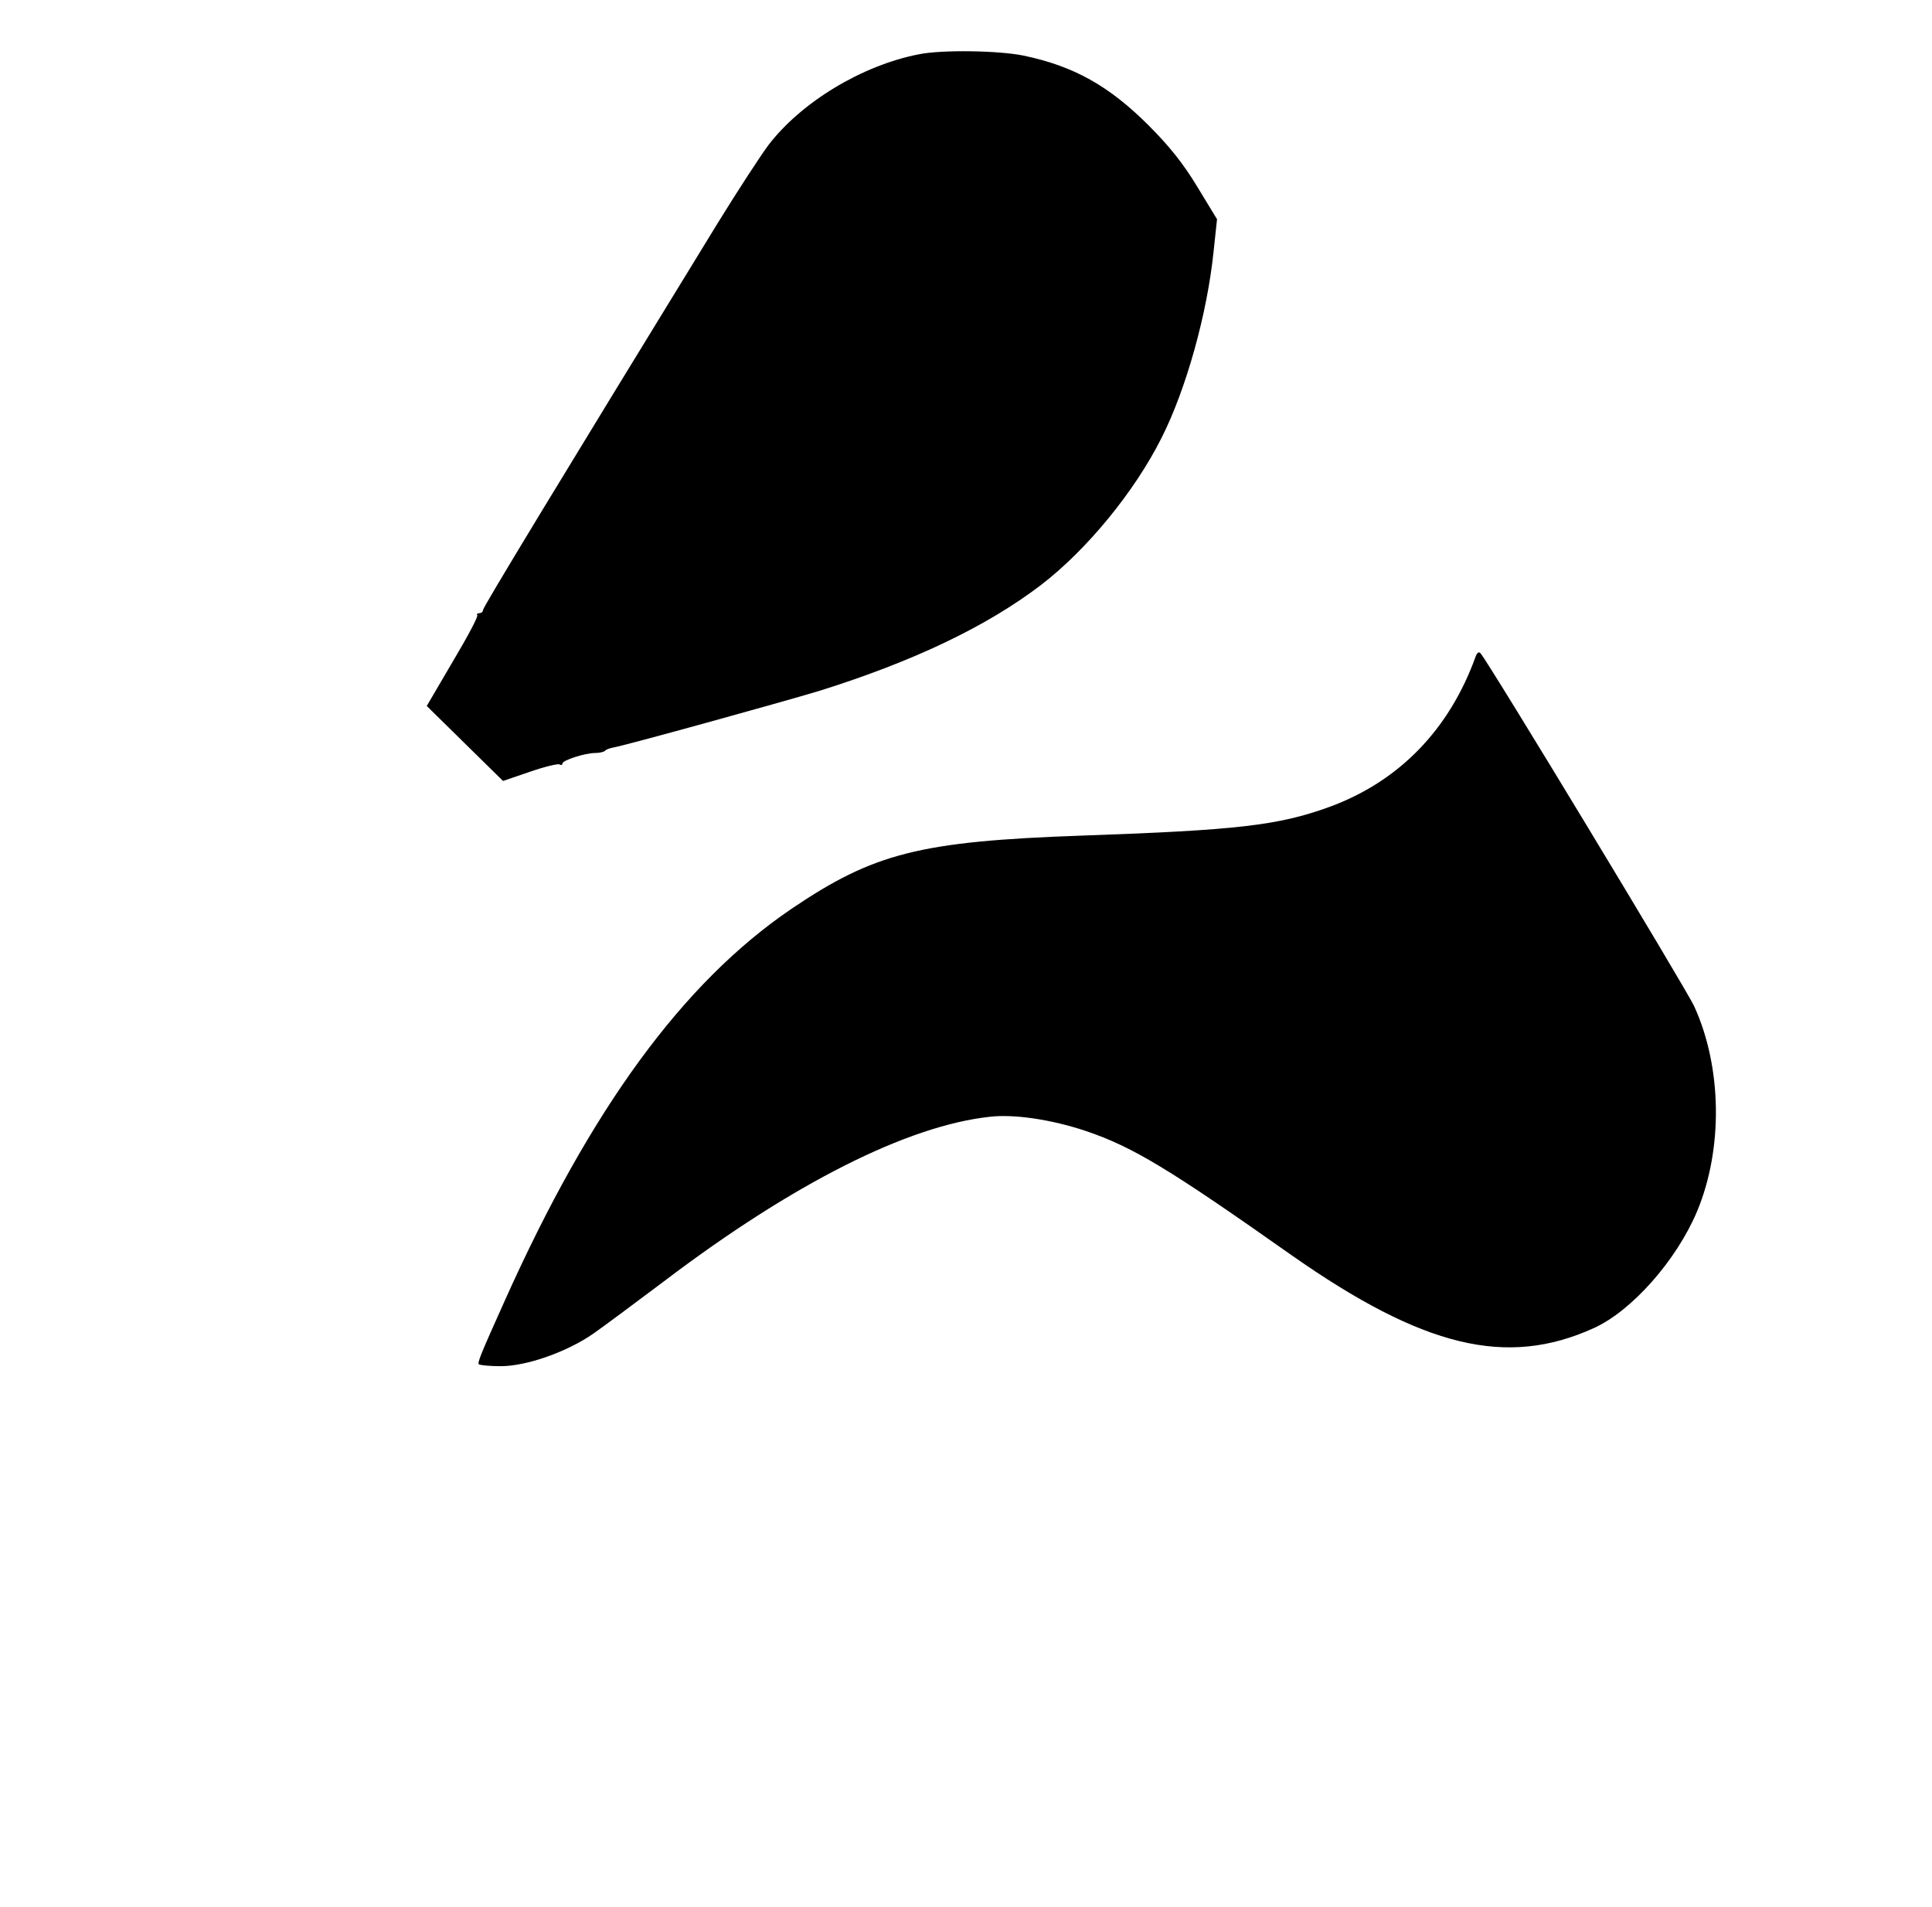
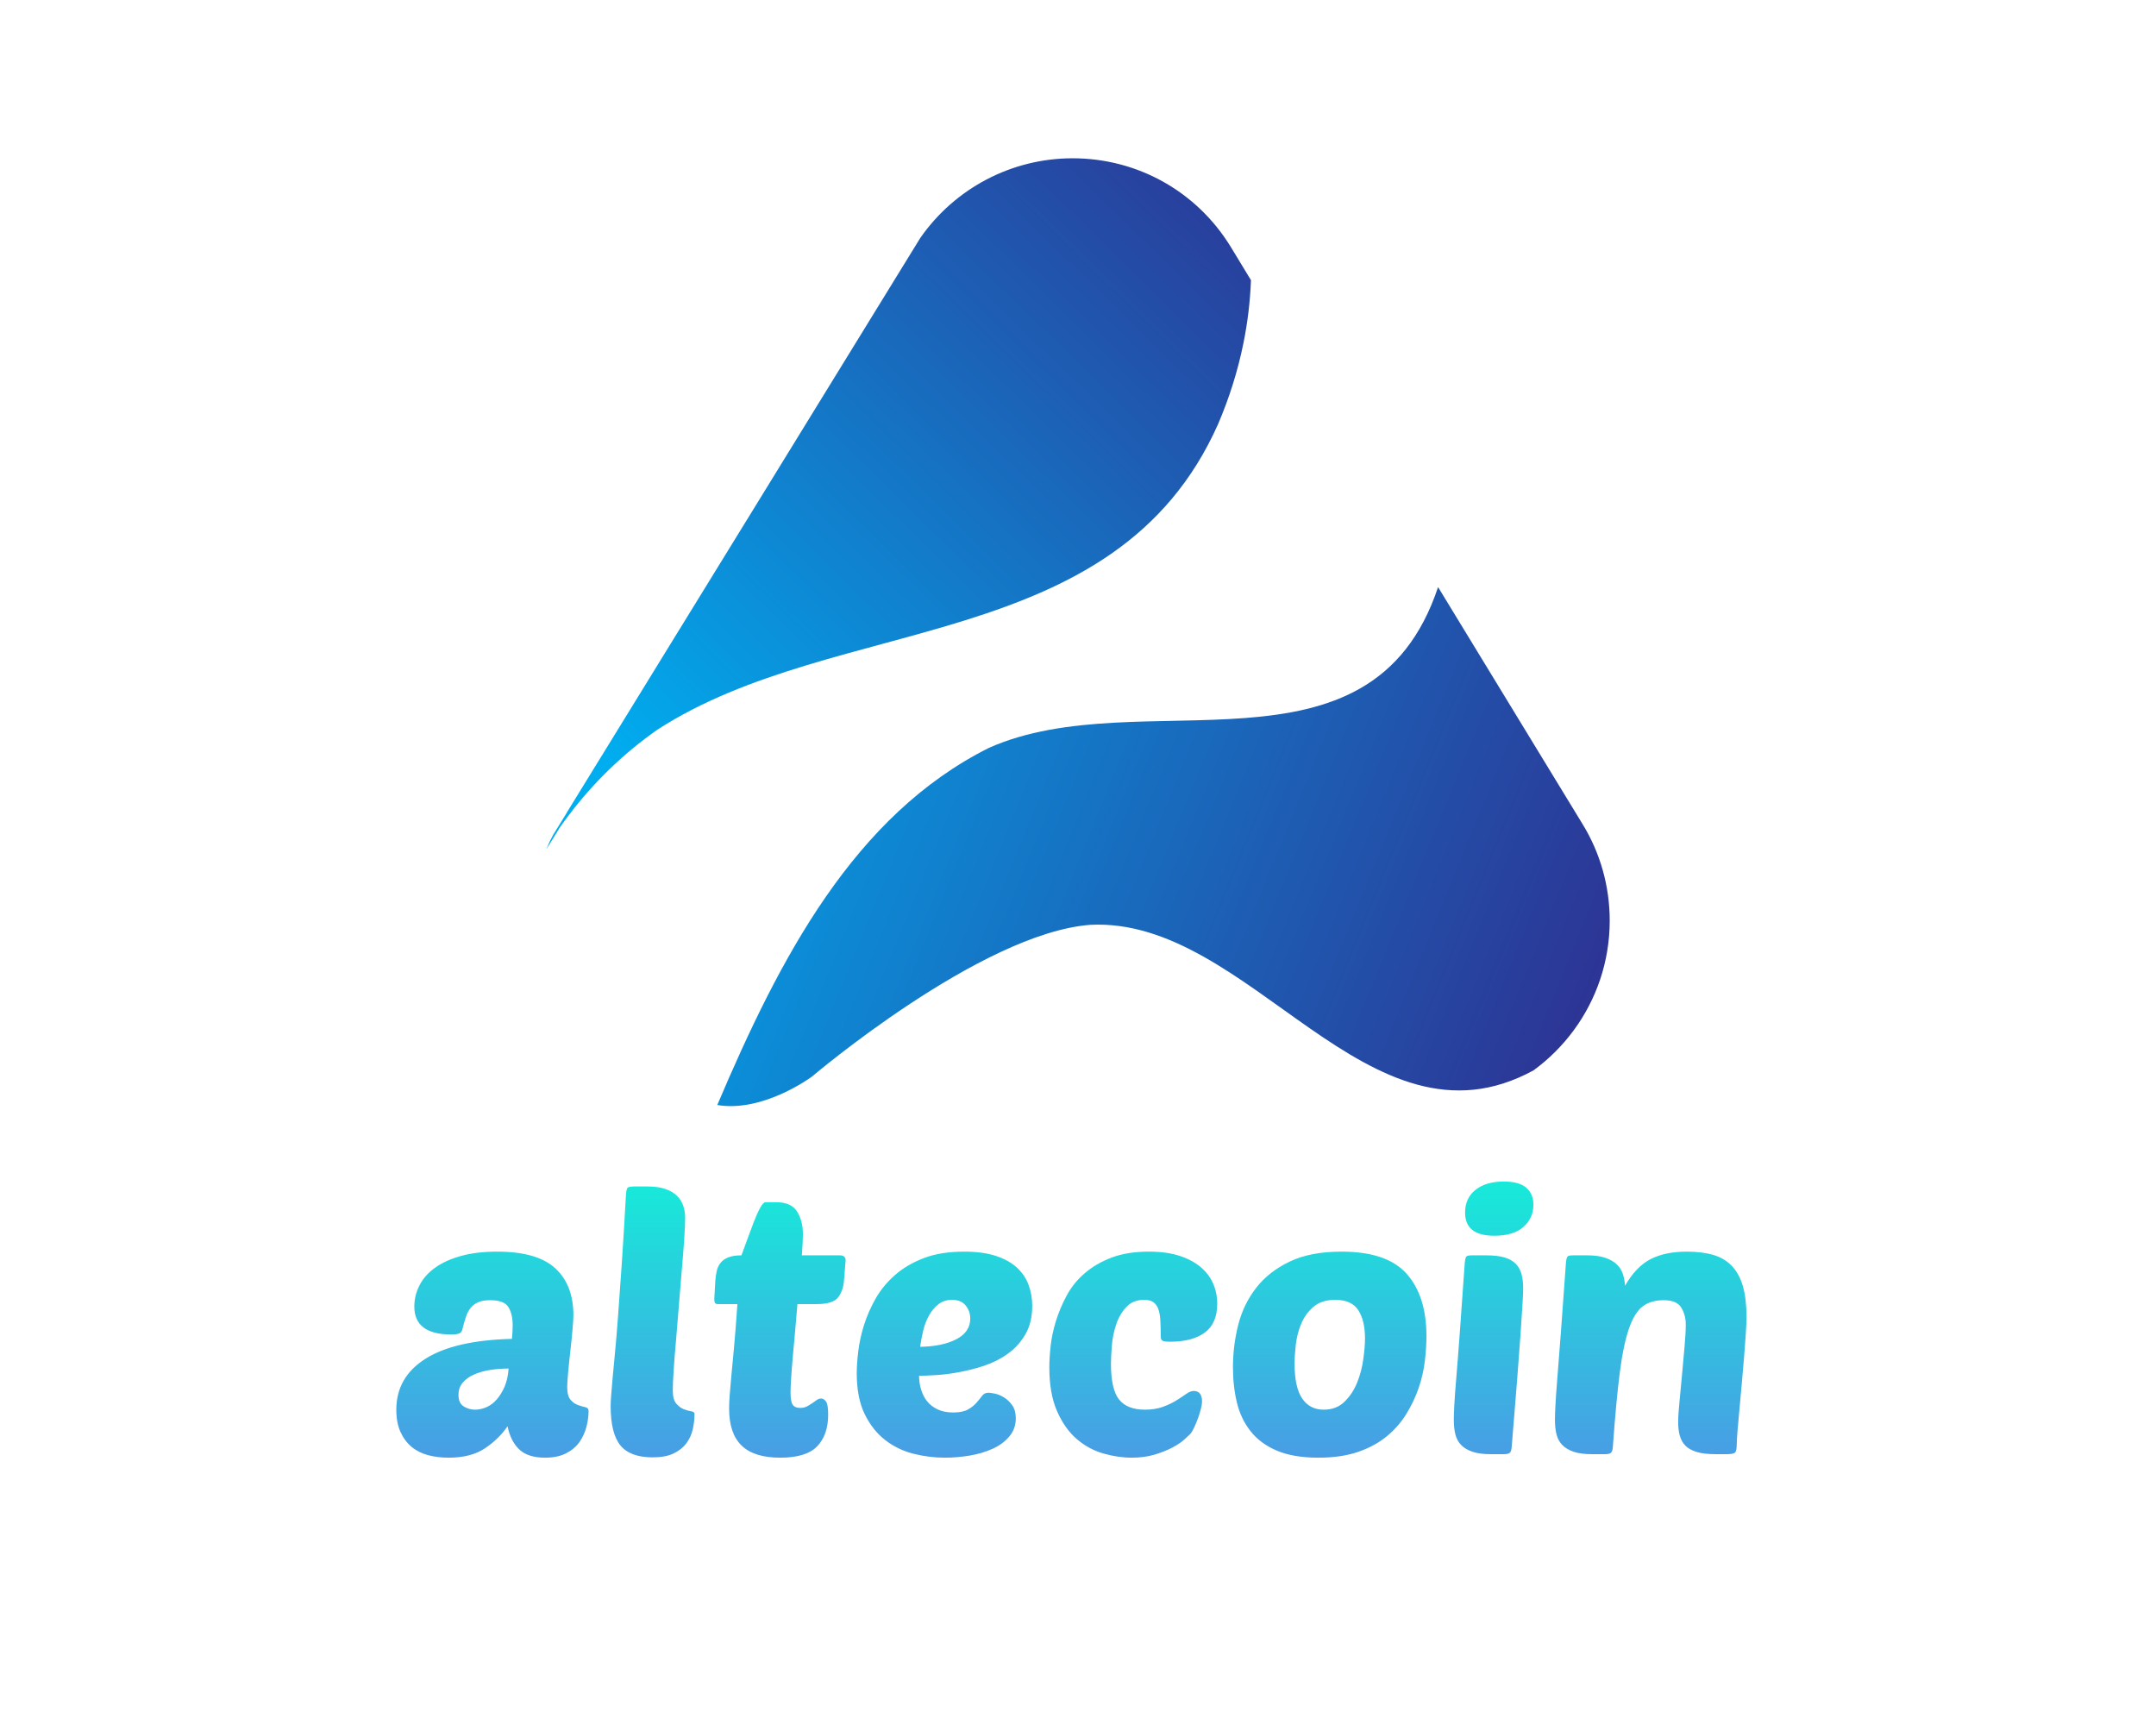
- <svg xmlns="http://www.w3.org/2000/svg" version="1.0" width="608pt" height="600pt" viewBox="0 0 608 600" preserveAspectRatio="xMidYMid meet">
-   <g transform="translate(0,600) scale(0.1,-0.1)" fill="#000000" stroke="none">
-     <path d="M2891 5829 c-179 -35 -370 -151 -473 -286 -24 -32 -95 -141 -158 -243 -491 -801 -740 -1211 -740 -1220 0 -5 -5 -10 -12 -10 -6 0 -9 -3 -6 -6 4 -3 -31 -69 -77 -146 l-82 -140 120 -118 120 -118 85 29 c46 16 88 26 93 23 5 -3 9 -2 9 3 0 10 71 33 103 33 13 0 27 3 31 7 3 4 15 8 25 10 33 5 532 143 651 179 293 92 523 201 695 332 145 111 295 294 380 463 78 154 144 392 164 586 l11 103 -62 102 c-44 73 -89 129 -153 193 -125 125 -236 187 -394 220 -78 16 -257 19 -330 4z" />
-     <path d="M4644 3934 c-83 -231 -242 -394 -461 -474 -160 -58 -289 -73 -778 -90 -511 -18 -655 -55 -915 -231 -341 -232 -631 -629 -902 -1234 -76 -169 -86 -194 -81 -199 4 -3 35 -6 69 -6 81 0 209 45 292 103 33 23 132 97 220 163 407 309 768 491 1027 519 77 9 196 -9 303 -45 147 -50 260 -118 647 -391 414 -290 676 -354 951 -229 119 54 260 213 325 368 82 197 78 453 -9 644 -25 55 -650 1088 -673 1112 -5 6 -11 1 -15 -10z" />
+ <svg xmlns="http://www.w3.org/2000/svg" version="1.1" width="1280" height="1024" viewBox="0 0 1280 1024" xml:space="preserve">
+   <defs>
+ </defs>
+   <g transform="matrix(1.969278 0 0 1.969278 640.0154 512.0123)" id="background-logo">
+     <rect style="stroke: none; stroke-width: 1; stroke-dasharray: none; stroke-linecap: butt; stroke-dashoffset: 0; stroke-linejoin: miter; stroke-miterlimit: 10; fill: rgb(255,255,255); fill-rule: nonzero; opacity: 1;" paint-order="stroke" x="-325" y="-260" rx="0" ry="0" width="650" height="520" />
+   </g>
+   <g transform="matrix(1.969278 0 0 1.969278 636.085 783.3493)" id="text-logo-path">
+     <linearGradient id="SVGID_18_582376" gradientUnits="userSpaceOnUse" gradientTransform="matrix(1 0 0 1 1.22 -82.18)" x1="0" y1="0" x2="0" y2="123">
+       <stop offset="0%" style="stop-color:rgb(23,234,217);stop-opacity: 1" />
+       <stop offset="100%" style="stop-color:rgb(96,120,234);stop-opacity: 1" />
+     </linearGradient>
+     <path style="stroke: rgb(255,255,255); stroke-width: 0; stroke-dasharray: none; stroke-linecap: butt; stroke-dashoffset: 0; stroke-linejoin: miter; stroke-miterlimit: 10; fill: url(#SVGID_18_582376); fill-rule: nonzero; opacity: 1;" paint-order="stroke" transform=" translate(-204.745, 40.56)" d="M 1.22 -13.41 L 1.22 -13.41 Q 1.22 -23.21 10.03 -28.77 Q 18.84 -34.33 36.08 -34.75 L 36.08 -34.75 Q 36.19 -35.98 36.24 -36.8 Q 36.3 -37.63 36.3 -38.8 L 36.3 -38.8 Q 36.3 -42.31 34.99 -44.36 Q 33.69 -46.41 29.54 -46.41 L 29.54 -46.41 Q 27.25 -46.41 25.84 -45.77 Q 24.43 -45.13 23.55 -43.99 Q 22.67 -42.84 22.14 -41.19 Q 21.61 -39.54 21.13 -37.63 L 21.13 -37.63 Q 20.92 -36.67 20.17 -36.38 Q 19.43 -36.08 17.78 -36.08 L 17.78 -36.08 Q 6.65 -36.08 6.65 -44.49 L 6.65 -44.49 Q 6.65 -47.85 8.22 -50.91 Q 9.79 -53.97 12.91 -56.2 Q 16.02 -58.44 20.7 -59.74 Q 25.39 -61.05 31.61 -61.05 L 31.61 -61.05 Q 43.7 -61.05 49.15 -56.02 Q 54.61 -50.99 54.61 -41.83 L 54.61 -41.83 Q 54.61 -40.61 54.34 -37.52 Q 54.07 -34.44 53.68 -31 Q 53.28 -27.57 53.01 -24.51 Q 52.74 -21.45 52.74 -20.28 L 52.74 -20.28 Q 52.74 -17.56 53.73 -16.42 Q 54.71 -15.27 55.96 -14.82 Q 57.21 -14.37 58.2 -14.16 Q 59.18 -13.94 59.18 -13.09 L 59.18 -13.09 Q 59.18 -10.7 58.52 -8.17 Q 57.85 -5.64 56.39 -3.59 Q 54.93 -1.54 52.37 -0.24 Q 49.82 1.06 46.09 1.06 L 46.09 1.06 Q 40.88 1.06 38.27 -1.44 Q 35.66 -3.94 34.75 -8.41 L 34.75 -8.41 Q 32.15 -4.58 27.94 -1.76 Q 23.74 1.06 16.98 1.06 L 16.98 1.06 Q 13.73 1.06 10.86 0.32 Q 7.98 -0.43 5.85 -2.18 Q 3.73 -3.94 2.47 -6.71 Q 1.22 -9.47 1.22 -13.41 Z M 19.96 -17.88 L 19.96 -17.88 Q 19.96 -15.38 21.53 -14.4 Q 23.1 -13.41 24.96 -13.41 L 24.96 -13.41 Q 26.72 -13.41 28.45 -14.18 Q 30.18 -14.96 31.53 -16.53 Q 32.89 -18.1 33.88 -20.38 Q 34.86 -22.67 35.07 -25.81 L 35.07 -25.81 Q 32.25 -25.81 29.54 -25.39 Q 26.82 -24.96 24.7 -24.03 Q 22.57 -23.1 21.26 -21.58 Q 19.96 -20.06 19.96 -17.88 Z M 65.84 -14.48 L 65.84 -14.48 Q 65.84 -15.81 66 -17.78 Q 66.16 -19.75 66.42 -22.83 Q 66.69 -25.92 67.14 -30.5 Q 67.59 -35.07 68.07 -41.62 Q 68.55 -48.17 69.16 -57 Q 69.77 -65.84 70.41 -77.49 L 70.41 -77.49 Q 70.52 -79.89 70.95 -80.31 L 70.95 -80.31 Q 71.27 -80.63 72.7 -80.69 L 72.7 -80.69 L 76.96 -80.69 Q 80.21 -80.69 82.39 -79.91 Q 84.57 -79.14 85.87 -77.84 Q 87.18 -76.53 87.74 -74.83 Q 88.3 -73.13 88.3 -71.27 L 88.3 -71.27 Q 88.3 -69.08 88.03 -65.01 Q 87.76 -60.94 87.31 -55.8 Q 86.86 -50.67 86.43 -45.11 Q 86.01 -39.54 85.56 -34.49 Q 85.1 -29.43 84.84 -25.39 Q 84.57 -21.34 84.57 -19.27 L 84.57 -19.27 Q 84.57 -16.45 85.61 -15.25 Q 86.65 -14.05 87.84 -13.57 Q 89.04 -13.09 90.08 -12.93 Q 91.12 -12.77 91.12 -12.19 L 91.12 -12.19 Q 91.12 -9.79 90.58 -7.45 Q 90.05 -5.11 88.62 -3.22 Q 87.18 -1.33 84.76 -0.19 Q 82.34 0.96 78.5 0.96 L 78.5 0.96 Q 71.74 0.96 68.79 -2.63 Q 65.84 -6.23 65.84 -14.48 Z M 97.08 -46.78 L 97.08 -46.78 L 97.4 -52.32 Q 97.5 -53.75 97.8 -55.11 Q 98.09 -56.47 98.89 -57.56 Q 99.69 -58.65 101.23 -59.29 Q 102.77 -59.93 105.27 -59.93 L 105.27 -59.93 Q 106.02 -61.9 107 -64.64 Q 107.99 -67.38 108.97 -69.93 Q 109.96 -72.49 110.89 -74.22 Q 111.82 -75.95 112.57 -75.95 L 112.57 -75.95 L 115.71 -75.95 Q 120.28 -75.95 122.04 -73.13 Q 123.8 -70.31 123.8 -66.37 L 123.8 -66.37 Q 123.8 -64.19 123.48 -59.93 L 123.48 -59.93 L 134.92 -59.93 Q 136.68 -59.93 136.68 -58.44 L 136.68 -58.44 L 136.2 -52.53 Q 135.98 -49.28 134.41 -47.26 Q 132.84 -45.24 127.95 -45.24 L 127.95 -45.24 L 122.15 -45.24 Q 121.83 -41.09 121.45 -37.07 Q 121.08 -33.05 120.76 -29.43 Q 120.44 -25.81 120.26 -22.99 Q 120.07 -20.17 120.07 -18.63 L 120.07 -18.63 Q 120.07 -15.81 120.74 -14.88 Q 121.4 -13.94 122.94 -13.94 L 122.94 -13.94 Q 124.17 -13.94 125.02 -14.4 Q 125.87 -14.85 126.64 -15.38 Q 127.42 -15.91 128 -16.34 Q 128.59 -16.77 129.33 -16.77 L 129.33 -16.77 Q 130.08 -16.77 130.74 -15.91 Q 131.41 -15.06 131.41 -11.87 L 131.41 -11.87 Q 131.41 -5.85 128.13 -2.4 Q 124.86 1.06 116.93 1.06 L 116.93 1.06 Q 109.11 1.06 105.33 -2.58 Q 101.55 -6.23 101.55 -13.73 L 101.55 -13.73 Q 101.55 -15.38 101.71 -17.62 Q 101.87 -19.85 102.21 -23.44 Q 102.56 -27.04 103.04 -32.28 Q 103.52 -37.52 104.05 -45.24 L 104.05 -45.24 L 98.3 -45.24 Q 97.45 -45.24 97.26 -45.61 Q 97.08 -45.98 97.08 -46.78 Z M 140.03 -24.43 L 140.03 -24.43 Q 140.03 -27.14 140.48 -30.95 Q 140.93 -34.75 142.18 -38.8 Q 143.44 -42.84 145.67 -46.81 Q 147.91 -50.77 151.5 -53.94 Q 155.09 -57.11 160.2 -59.08 Q 165.31 -61.05 172.44 -61.05 L 172.44 -61.05 Q 178.08 -61.05 182.02 -59.74 Q 185.96 -58.44 188.35 -56.2 Q 190.75 -53.97 191.84 -51.01 Q 192.93 -48.06 192.93 -44.71 L 192.93 -44.71 Q 192.93 -39.7 190.91 -36.19 Q 188.89 -32.68 185.67 -30.34 Q 182.45 -28 178.54 -26.69 Q 174.62 -25.39 170.79 -24.7 Q 166.96 -24 163.74 -23.82 Q 160.52 -23.63 158.82 -23.63 L 158.82 -23.63 Q 158.82 -21.56 159.4 -19.56 Q 159.99 -17.56 161.18 -16.02 Q 162.38 -14.48 164.35 -13.52 Q 166.32 -12.56 169.14 -12.56 L 169.14 -12.56 Q 171.96 -12.56 173.56 -13.47 Q 175.16 -14.37 176.14 -15.51 Q 177.13 -16.66 177.82 -17.59 Q 178.51 -18.52 179.73 -18.52 L 179.73 -18.52 Q 180.27 -18.52 181.62 -18.26 Q 182.98 -17.99 184.42 -17.11 Q 185.85 -16.23 186.92 -14.72 Q 187.98 -13.2 187.98 -10.8 L 187.98 -10.8 Q 187.98 -7.66 186.04 -5.35 Q 184.1 -3.03 180.98 -1.62 Q 177.87 -0.21 174.06 0.43 Q 170.26 1.06 166.64 1.06 L 166.64 1.06 Q 161.85 1.06 157.11 -0.13 Q 152.38 -1.33 148.6 -4.26 Q 144.82 -7.19 142.42 -12.08 Q 140.03 -16.98 140.03 -24.43 Z M 159.14 -32.36 L 159.14 -32.36 Q 165.9 -32.47 170.07 -34.65 Q 174.25 -36.83 174.25 -40.88 L 174.25 -40.88 Q 174.25 -43.06 172.89 -44.79 Q 171.54 -46.52 168.72 -46.52 L 168.72 -46.52 Q 166.32 -46.52 164.62 -45.16 Q 162.91 -43.8 161.77 -41.73 Q 160.63 -39.65 160.04 -37.15 Q 159.46 -34.65 159.14 -32.36 Z M 198.09 -26.19 L 198.09 -26.19 Q 198.09 -29.01 198.49 -32.65 Q 198.89 -36.3 200.09 -40.16 Q 201.29 -44.02 203.31 -47.79 Q 205.33 -51.57 208.71 -54.5 Q 212.09 -57.43 216.83 -59.24 Q 221.57 -61.05 228.11 -61.05 L 228.11 -61.05 Q 233.43 -61.05 237.29 -59.8 Q 241.15 -58.54 243.68 -56.42 Q 246.21 -54.29 247.46 -51.44 Q 248.71 -48.59 248.71 -45.35 L 248.71 -45.35 Q 248.71 -39.44 244.98 -36.67 Q 241.26 -33.9 234.5 -33.9 L 234.5 -33.9 Q 232.85 -33.9 232.26 -34.17 Q 231.68 -34.44 231.68 -35.45 L 231.68 -35.45 Q 231.68 -38.05 231.57 -40.13 Q 231.47 -42.21 230.99 -43.62 Q 230.51 -45.03 229.52 -45.77 Q 228.54 -46.52 226.68 -46.52 L 226.68 -46.52 Q 223.32 -46.52 221.3 -44.36 Q 219.28 -42.21 218.24 -39.09 Q 217.2 -35.98 216.94 -32.71 Q 216.67 -29.43 216.67 -27.25 L 216.67 -27.25 Q 216.67 -19.53 219.12 -16.47 Q 221.57 -13.41 226.89 -13.41 L 226.89 -13.41 Q 230.03 -13.41 232.4 -14.29 Q 234.77 -15.17 236.49 -16.26 Q 238.22 -17.35 239.42 -18.2 Q 240.62 -19.05 241.63 -19.05 L 241.63 -19.05 Q 244.13 -19.05 244.13 -15.81 L 244.13 -15.81 Q 244.13 -15.06 243.79 -13.68 Q 243.44 -12.29 242.91 -10.83 Q 242.38 -9.37 241.76 -8.06 Q 241.15 -6.76 240.62 -6.12 L 240.62 -6.12 Q 240.09 -5.59 238.73 -4.36 Q 237.37 -3.14 235.08 -1.94 Q 232.8 -0.75 229.74 0.16 Q 226.68 1.06 222.95 1.06 L 222.95 1.06 Q 218.8 1.06 214.41 -0.19 Q 210.02 -1.44 206.4 -4.52 Q 202.78 -7.61 200.44 -12.91 Q 198.09 -18.2 198.09 -26.19 Z M 253.45 -26.19 L 253.45 -26.19 Q 253.45 -32.73 255.04 -38.99 Q 256.64 -45.24 260.45 -50.14 Q 264.25 -55.03 270.53 -58.04 Q 276.81 -61.05 286.18 -61.05 L 286.18 -61.05 Q 299.91 -61.05 305.84 -54.34 Q 311.78 -47.63 311.78 -35.55 L 311.78 -35.55 Q 311.78 -32.2 311.3 -28.1 Q 310.82 -24 309.44 -19.96 Q 308.05 -15.91 305.71 -12.11 Q 303.37 -8.3 299.78 -5.35 Q 296.18 -2.4 291.13 -0.67 Q 286.07 1.06 279.21 1.06 L 279.21 1.06 Q 271.7 1.06 266.73 -1.04 Q 261.75 -3.14 258.8 -6.87 Q 255.84 -10.59 254.64 -15.54 Q 253.45 -20.49 253.45 -26.19 Z M 272.02 -27.36 L 272.02 -27.36 Q 272.02 -20.17 274.31 -16.79 Q 276.6 -13.41 280.8 -13.41 L 280.8 -13.41 Q 284.63 -13.41 287.08 -15.81 Q 289.53 -18.2 290.89 -21.58 Q 292.25 -24.96 292.75 -28.66 Q 293.26 -32.36 293.26 -34.86 L 293.26 -34.86 Q 293.26 -40.29 291.23 -43.4 Q 289.21 -46.52 284.32 -46.52 L 284.32 -46.52 Q 280.16 -46.52 277.72 -44.41 Q 275.27 -42.31 274.02 -39.3 Q 272.77 -36.3 272.39 -32.97 Q 272.02 -29.65 272.02 -27.36 Z M 320.03 -10.38 L 320.03 -10.38 Q 320.03 -12.03 320.19 -15.01 Q 320.35 -17.99 320.8 -23.28 Q 321.25 -28.58 321.84 -36.7 Q 322.42 -44.81 323.27 -56.79 L 323.27 -56.79 Q 323.38 -59.18 323.86 -59.61 L 323.86 -59.61 Q 324.18 -59.93 325.56 -59.93 L 325.56 -59.93 L 329.82 -59.93 Q 333.17 -59.93 335.33 -59.29 Q 337.48 -58.65 338.74 -57.35 Q 339.99 -56.04 340.47 -54.18 Q 340.94 -52.32 340.94 -50.03 L 340.94 -50.03 Q 340.94 -48.38 340.73 -45.11 Q 340.52 -41.83 340.15 -36.22 Q 339.77 -30.6 339.11 -22.27 Q 338.44 -13.94 337.48 -2.18 L 337.48 -2.18 Q 337.38 -0.85 336.93 -0.43 Q 336.47 0 335.09 0 L 335.09 0 L 331.15 0 Q 327.8 0 325.67 -0.72 Q 323.54 -1.44 322.26 -2.74 Q 320.99 -4.04 320.51 -5.93 Q 320.03 -7.82 320.03 -10.38 Z M 323.43 -72.81 L 323.43 -72.81 Q 323.43 -77.17 326.57 -79.67 Q 329.71 -82.18 335.09 -82.18 L 335.09 -82.18 Q 339.77 -82.18 341.9 -80.29 Q 344.03 -78.4 344.03 -75.2 L 344.03 -75.2 Q 344.03 -71.16 341.02 -68.5 Q 338.02 -65.84 332.22 -65.84 L 332.22 -65.84 Q 323.43 -65.84 323.43 -72.81 Z M 350.52 -10.38 L 350.52 -10.38 Q 350.52 -12.03 350.68 -15.01 Q 350.84 -17.99 351.27 -23.28 Q 351.7 -28.58 352.31 -36.7 Q 352.92 -44.81 353.77 -56.79 L 353.77 -56.79 Q 353.88 -59.18 354.36 -59.61 L 354.36 -59.61 Q 354.68 -59.93 356.06 -59.93 L 356.06 -59.93 L 360.32 -59.93 Q 363.56 -59.93 365.72 -59.18 Q 367.88 -58.44 369.18 -57.19 Q 370.48 -55.94 371.02 -54.23 Q 371.55 -52.53 371.65 -50.77 L 371.65 -50.77 Q 375.01 -56.58 379.4 -58.81 Q 383.79 -61.05 390.28 -61.05 L 390.28 -61.05 Q 394.86 -61.05 398.24 -60.06 Q 401.62 -59.08 403.85 -56.74 Q 406.09 -54.39 407.18 -50.64 Q 408.27 -46.89 408.27 -41.3 L 408.27 -41.3 Q 408.27 -39.54 408.06 -36.3 Q 407.85 -33.05 407.53 -29.17 Q 407.21 -25.28 406.83 -21.08 Q 406.46 -16.87 406.12 -13.28 Q 405.77 -9.69 405.56 -6.97 Q 405.34 -4.26 405.34 -3.35 L 405.34 -3.35 Q 405.34 -0.96 404.81 -0.48 Q 404.28 0 402.42 0 L 402.42 0 L 398.9 0 Q 395.39 0 393.24 -0.67 Q 391.08 -1.33 389.88 -2.53 Q 388.69 -3.73 388.18 -5.51 Q 387.67 -7.29 387.67 -9.58 L 387.67 -9.58 Q 387.67 -11.98 388.07 -15.86 Q 388.47 -19.75 388.84 -24.03 Q 389.22 -28.31 389.59 -32.36 Q 389.96 -36.4 389.96 -39.12 L 389.96 -39.12 Q 389.96 -41.94 388.61 -44.17 Q 387.25 -46.41 383.31 -46.41 L 383.31 -46.41 Q 379.48 -46.41 377 -44.57 Q 374.53 -42.74 372.82 -37.81 Q 371.12 -32.89 370.03 -24.3 Q 368.94 -15.7 367.98 -2.18 L 367.98 -2.18 Q 367.88 -0.85 367.42 -0.43 Q 366.97 0 365.59 0 L 365.59 0 L 361.65 0 Q 358.29 0 356.17 -0.72 Q 354.04 -1.44 352.76 -2.74 Q 351.48 -4.04 351 -5.93 Q 350.52 -7.82 350.52 -10.38 Z" stroke-linecap="round" />
+   </g>
+   <g transform="matrix(2.1789 0 0 2.1789 640.0154 375.2855)" id="logo-logo">
+     <g style="" paint-order="stroke">
+       <g transform="matrix(0.205 0 0 -0.205 23.28828 58.41127)">
+         <linearGradient id="SVGID_11_582377" gradientUnits="userSpaceOnUse" gradientTransform="matrix(1308.83 -540.838 -397.947 -963.035 4476.6 5094.51)" x1="0" y1="4.547473508864641e-13" x2="1" y2="4.547473508864641e-13">
+           <stop offset="0%" style="stop-color:rgb(0,173,239);stop-opacity: 1" />
+           <stop offset="100%" style="stop-color:rgb(46,49,146);stop-opacity: 1" />
+         </linearGradient>
+         <path style="stroke: none; stroke-width: 1; stroke-dasharray: none; stroke-linecap: butt; stroke-dashoffset: 0; stroke-linejoin: miter; stroke-miterlimit: 10; fill: url(#SVGID_11_582377); fill-rule: nonzero; opacity: 1;" paint-order="stroke" transform=" translate(-5011.81, -4356.011)" d="m 5568.5 4386.41 c 0 0 -47.96 78.63 -95.89 157.27 c -23.97 39.3 -47.93 78.63 -65.92 108.12 l -29.92 49.1 c -89.6 -268.83 -395.31 -124.05 -596.91 -213.65 c -179.22 -89.61 -278.06 -279.12 -361.13 -474.66 c 61.3 -10.39 125.91 37.81 125.91 37.81 c 0 0 224.01 190.41 369.62 201.62 c 212.83 11.2 369.65 -313.63 589.47 -193.32 c 20.42 14.93 38.48 32.95 53.47 53.36 c 29.99 40.83 47.69 91.16 47.69 145.54 c 0 45.59 -12.51 90.17 -36.39 128.81" stroke-linecap="round" />
+       </g>
+       <g transform="matrix(0.205 0 0 -0.205 -48.87432 -34.98973)">
+         <linearGradient id="SVGID_12_582378" gradientUnits="userSpaceOnUse" gradientTransform="matrix(859.967 865.378 446.076 -443.286 4112.8 4633.94)" x1="0" y1="9.094947017729282e-13" x2="1" y2="9.094947017729282e-13">
+           <stop offset="0%" style="stop-color:rgb(0,173,239);stop-opacity: 1" />
+           <stop offset="100%" style="stop-color:rgb(46,49,146);stop-opacity: 1" />
+         </linearGradient>
+         <path style="stroke: none; stroke-width: 1; stroke-dasharray: none; stroke-linecap: butt; stroke-dashoffset: 0; stroke-linejoin: miter; stroke-miterlimit: 10; fill: url(#SVGID_12_582378); fill-rule: nonzero; opacity: 1;" paint-order="stroke" transform=" translate(-4659.74, -4811.7)" d="m 5128.01 5108.87 c -1.1 -28.58 -4.48 -56.7 -10.09 -84.14 c -7.52 -37.07 -18.92 -72.77 -33.51 -106.94 c -136.55 -307.34 -506.17 -251.33 -745.69 -406.54 c -22.42 -15.78 -43.52 -33.19 -63.13 -52.14 c -19.6 -18.95 -37.73 -39.4 -54.2 -61.2 c -4.38 -5.69 -8.71 -11.64 -12.88 -17.69 l -0.22 -0.55 l -16.82 -27.11 c 2.58 6.51 5.61 12.89 8.99 19.04 c 0.09 0.11 0.09 0.21 0.22 0.34 l 17.81 28.9 c 0.1 0.23 0.21 0.45 0.33 0.77 c 0 0 38.97 63.36 77.97 126.7 c 19.49 31.68 38.97 63.33 53.58 87.09 l 128.12 208.17 c 19.58 31.84 41.62 67.68 63.64 103.5 c 66.12 107.48 132.24 214.94 132.24 214.94 l 13.99 22.75 c 46.15 66.42 121.76 106.08 202.54 106.08 c 86.23 0 164.76 -43.91 209.9 -117.17 l 27.21 -44.8" stroke-linecap="round" />
+       </g>
+     </g>
  </g>
</svg>
